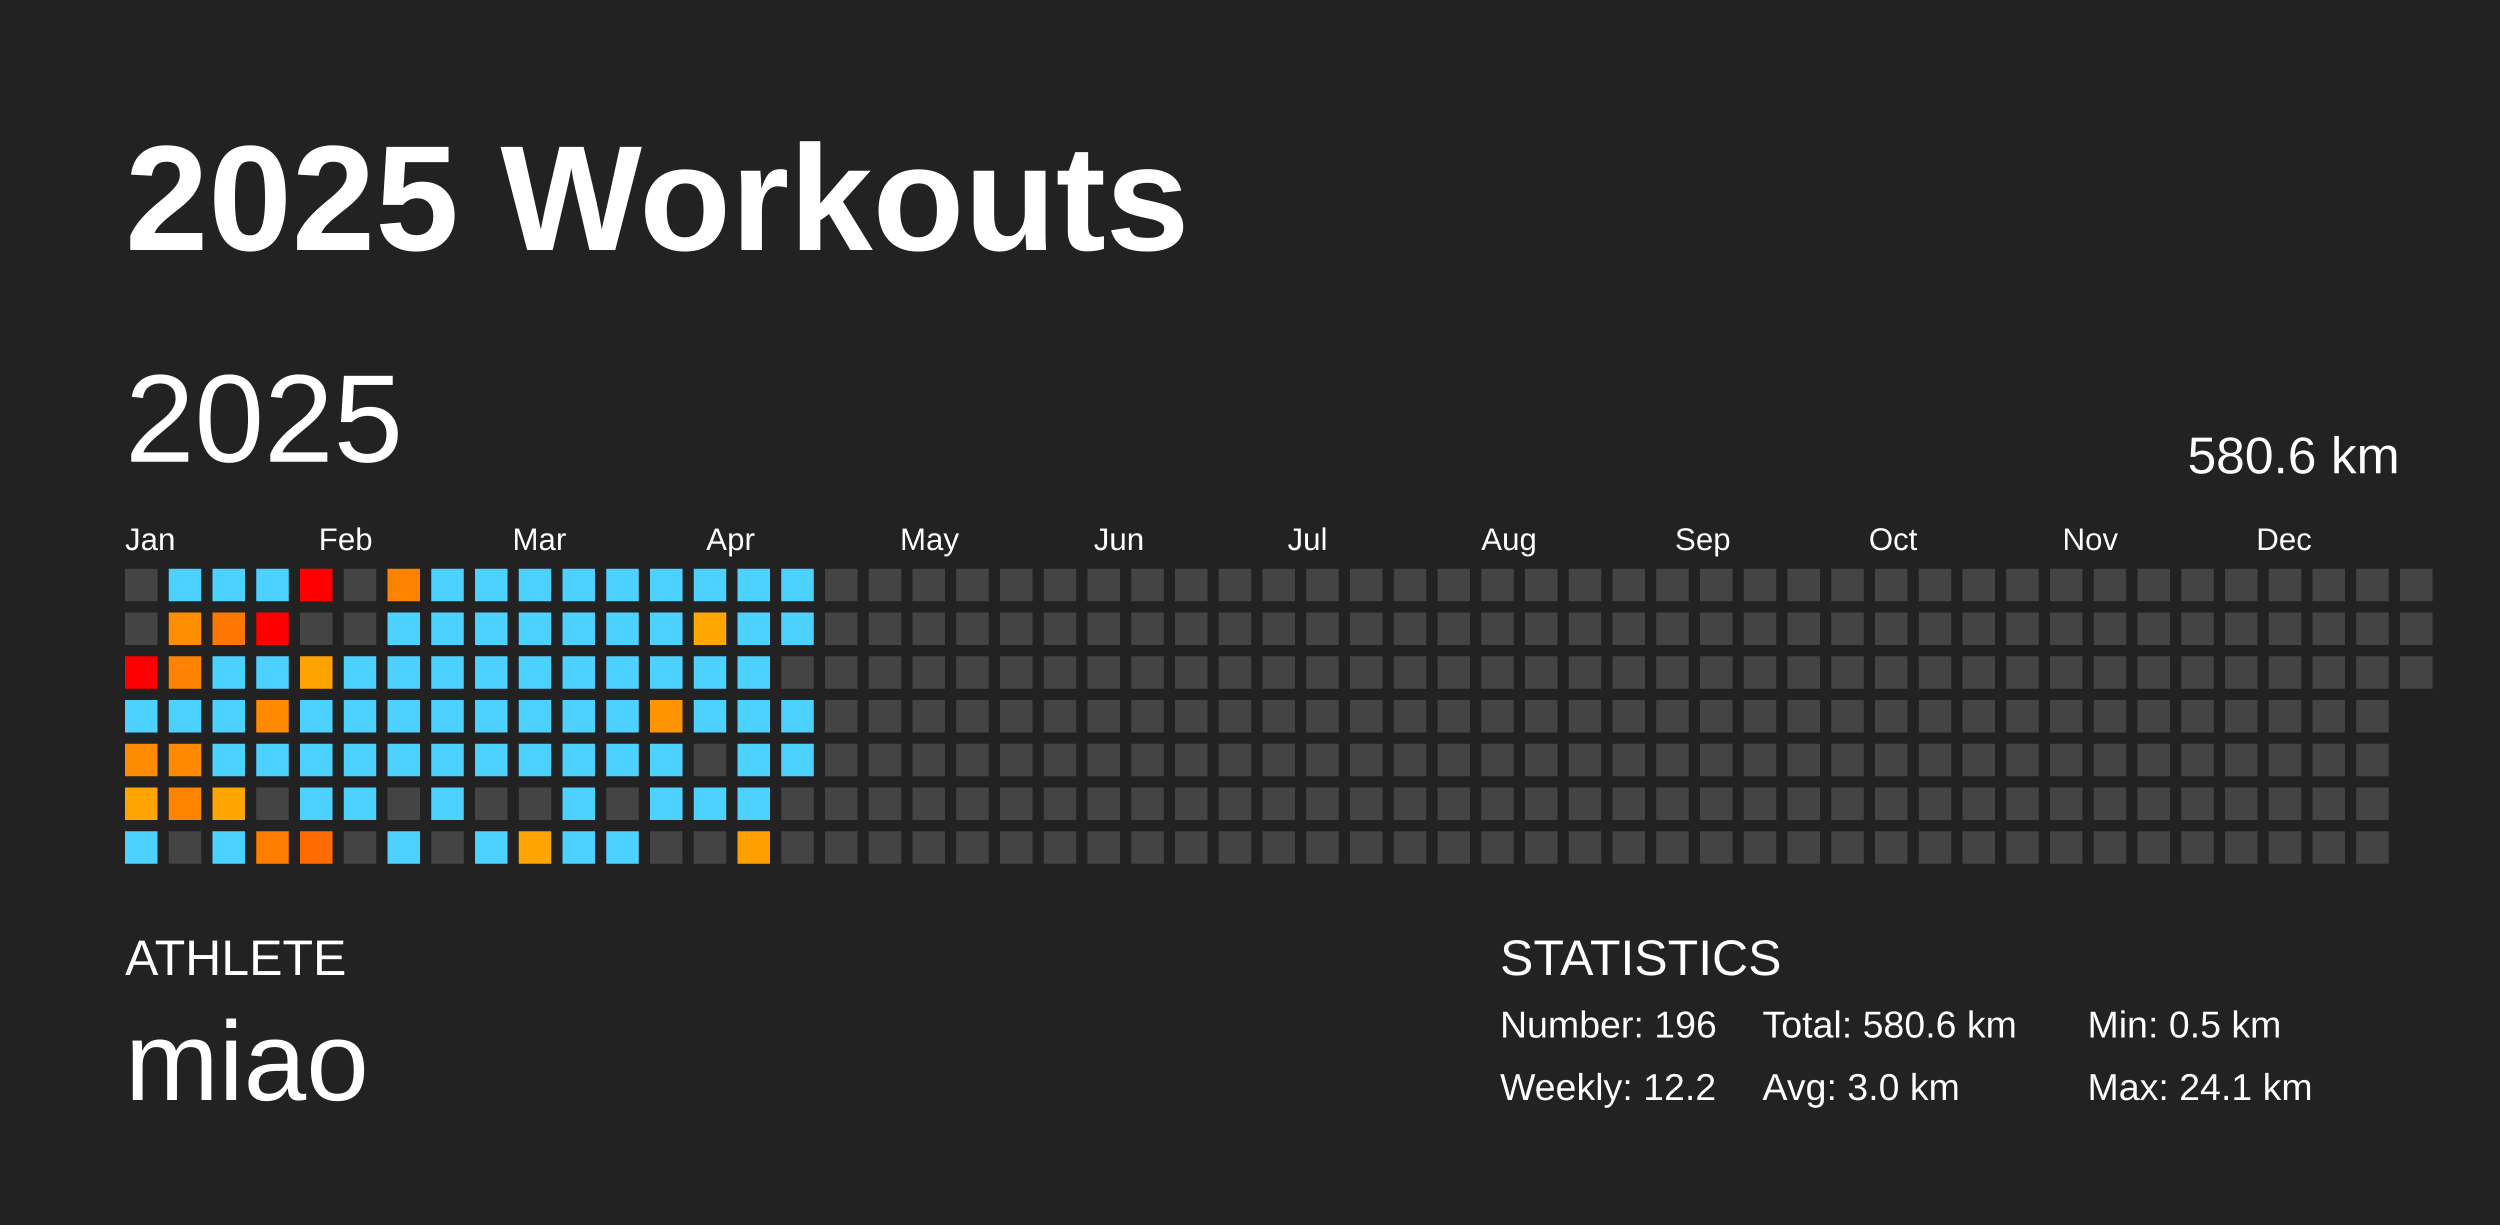
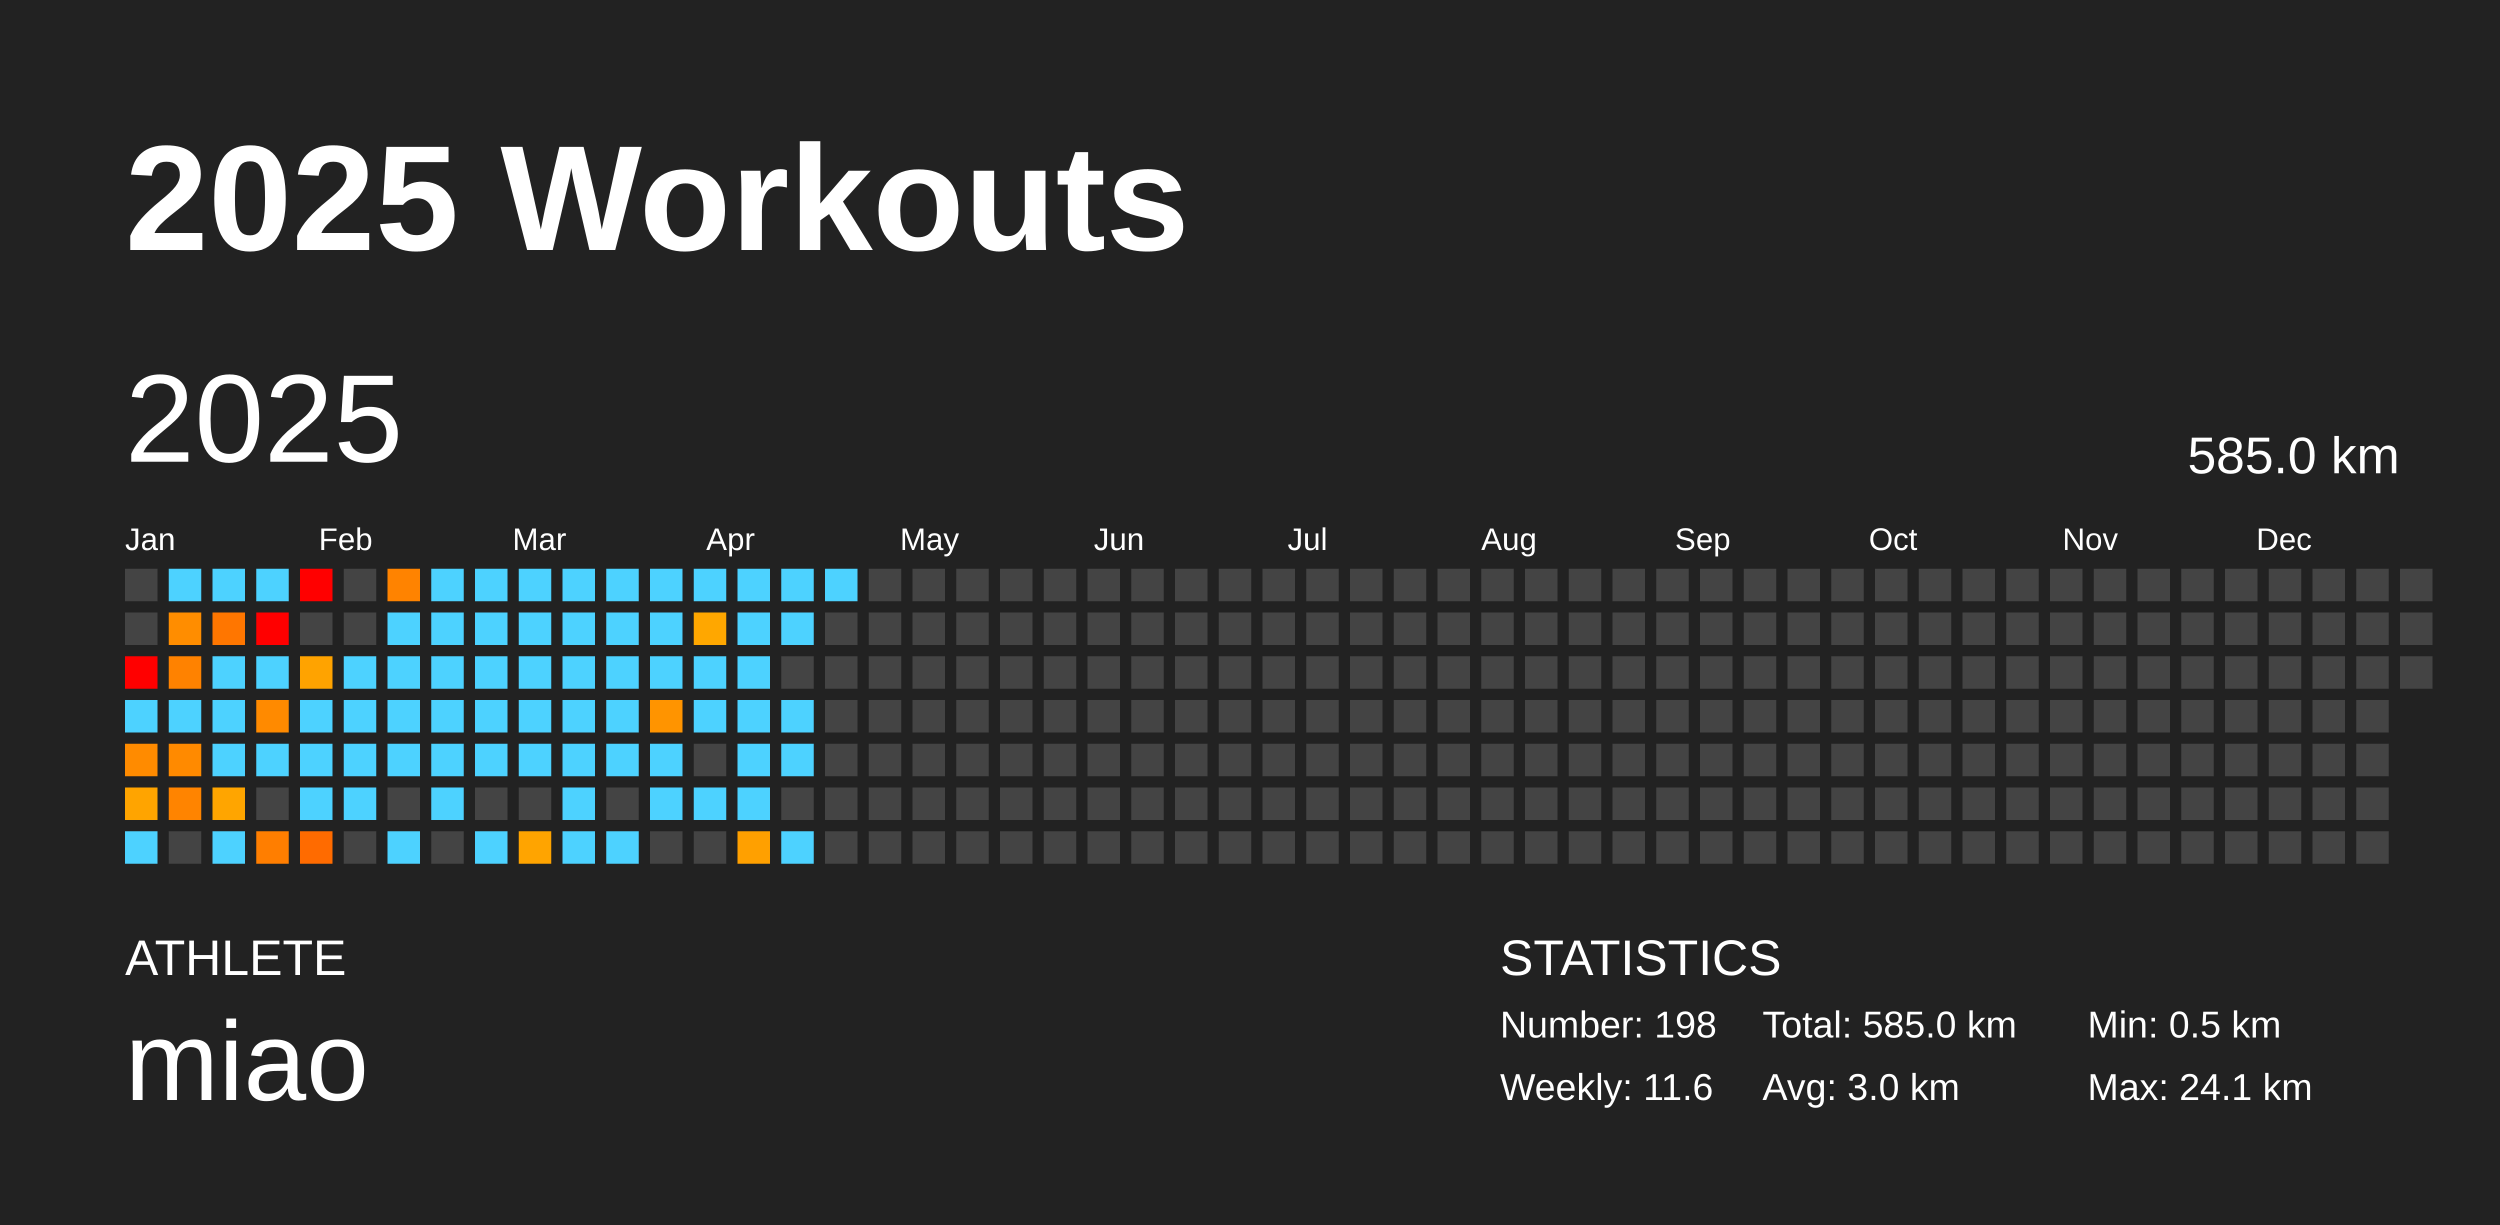
<svg xmlns="http://www.w3.org/2000/svg" baseProfile="full" height="98mm" version="1.1" viewBox="0,0,200,98" width="200mm">
  <defs />
  <rect fill="#222222" height="98" width="200" x="0" y="0" />
  <text fill="#FFFFFF" style="font-size:12px; font-family:Arial; font-weight:bold;" x="10" y="20">2025 Workouts</text>
  <text fill="#FFFFFF" style="font-size:4px; font-family:Arial" x="10" y="78">ATHLETE</text>
  <text fill="#FFFFFF" style="font-size:9px; font-family:Arial" x="10" y="88">miao</text>
  <text fill="#FFFFFF" style="font-size:4px; font-family:Arial" x="120" y="78">STATISTICS</text>
-   <text fill="#FFFFFF" style="font-size:3px; font-family:Arial" x="120" y="83">Number: 196</text>
-   <text fill="#FFFFFF" style="font-size:3px; font-family:Arial" x="120" y="88">Weekly: 12.2</text>
-   <text fill="#FFFFFF" style="font-size:3px; font-family:Arial" x="141" y="83">Total: 580.6 km</text>
+   <text fill="#FFFFFF" style="font-size:3px; font-family:Arial" x="120" y="83">Number: 198</text>
+   <text fill="#FFFFFF" style="font-size:3px; font-family:Arial" x="120" y="88">Weekly: 11.6</text>
+   <text fill="#FFFFFF" style="font-size:3px; font-family:Arial" x="141" y="83">Total: 585.0 km</text>
  <text fill="#FFFFFF" style="font-size:3px; font-family:Arial" x="141" y="88">Avg: 3.0 km</text>
  <text fill="#FFFFFF" style="font-size:3px; font-family:Arial" x="167" y="83">Min: 0.5 km</text>
  <text fill="#FFFFFF" style="font-size:3px; font-family:Arial" x="167" y="88">Max: 24.1 km</text>
  <text dominant-baseline="hanging" fill="#FFFFFF" style="font-size:10.0px; font-family:Arial;" x="10" y="30">2025</text>
-   <text dominant-baseline="hanging" fill="#FFFFFF" style="font-size:4.125px; font-family:Arial;" x="175" y="35">580.6 km</text>
+   <text dominant-baseline="hanging" fill="#FFFFFF" style="font-size:4.125px; font-family:Arial;" x="175" y="35">585.0 km</text>
  <text fill="#FFFFFF" style="font-size:2.5px; font-family:Arial" x="10.0" y="44">Jan</text>
  <text fill="#FFFFFF" style="font-size:2.5px; font-family:Arial" x="25.5" y="44">Feb</text>
  <text fill="#FFFFFF" style="font-size:2.5px; font-family:Arial" x="41.0" y="44">Mar</text>
  <text fill="#FFFFFF" style="font-size:2.5px; font-family:Arial" x="56.5" y="44">Apr</text>
  <text fill="#FFFFFF" style="font-size:2.5px; font-family:Arial" x="72.0" y="44">May</text>
  <text fill="#FFFFFF" style="font-size:2.5px; font-family:Arial" x="87.5" y="44">Jun</text>
  <text fill="#FFFFFF" style="font-size:2.5px; font-family:Arial" x="103.0" y="44">Jul</text>
  <text fill="#FFFFFF" style="font-size:2.5px; font-family:Arial" x="118.5" y="44">Aug</text>
  <text fill="#FFFFFF" style="font-size:2.5px; font-family:Arial" x="134.0" y="44">Sep</text>
  <text fill="#FFFFFF" style="font-size:2.5px; font-family:Arial" x="149.5" y="44">Oct</text>
  <text fill="#FFFFFF" style="font-size:2.5px; font-family:Arial" x="165.0" y="44">Nov</text>
  <text fill="#FFFFFF" style="font-size:2.5px; font-family:Arial" x="180.5" y="44">Dec</text>
  <rect fill="#444444" height="2.6" width="2.6" x="10.0" y="45.5" />
  <rect fill="#444444" height="2.6" width="2.6" x="10.0" y="49.0" />
  <rect fill="red" height="2.6" width="2.6" x="10.0" y="52.5" />
  <rect fill="#4dd2ff" height="2.6" width="2.6" x="10.0" y="56.0" />
  <rect fill="#ff8b00" height="2.6" width="2.6" x="10.0" y="59.5" />
  <rect fill="#ffa400" height="2.6" width="2.6" x="10.0" y="63.0" />
  <rect fill="#4dd2ff" height="2.6" width="2.6" x="10.0" y="66.5" />
  <rect fill="#4dd2ff" height="2.6" width="2.6" x="13.5" y="45.5" />
  <rect fill="#ff8d00" height="2.6" width="2.6" x="13.5" y="49.0" />
  <rect fill="#ff8200" height="2.6" width="2.6" x="13.5" y="52.5" />
  <rect fill="#4dd2ff" height="2.6" width="2.6" x="13.5" y="56.0" />
  <rect fill="#ff8a00" height="2.6" width="2.6" x="13.5" y="59.5" />
  <rect fill="#ff8400" height="2.6" width="2.6" x="13.5" y="63.0" />
  <rect fill="#444444" height="2.6" width="2.6" x="13.5" y="66.5" />
  <rect fill="#4dd2ff" height="2.6" width="2.6" x="17.0" y="45.5" />
  <rect fill="#ff7600" height="2.6" width="2.6" x="17.0" y="49.0" />
  <rect fill="#4dd2ff" height="2.6" width="2.6" x="17.0" y="52.5" />
  <rect fill="#4dd2ff" height="2.6" width="2.6" x="17.0" y="56.0" />
  <rect fill="#4dd2ff" height="2.6" width="2.6" x="17.0" y="59.5" />
  <rect fill="#ffa500" height="2.6" width="2.6" x="17.0" y="63.0" />
  <rect fill="#4dd2ff" height="2.6" width="2.6" x="17.0" y="66.5" />
  <rect fill="#4dd2ff" height="2.6" width="2.6" x="20.5" y="45.5" />
  <rect fill="red" height="2.6" width="2.6" x="20.5" y="49.0" />
  <rect fill="#4dd2ff" height="2.6" width="2.6" x="20.5" y="52.5" />
  <rect fill="#ff8a00" height="2.6" width="2.6" x="20.5" y="56.0" />
  <rect fill="#4dd2ff" height="2.6" width="2.6" x="20.5" y="59.5" />
  <rect fill="#444444" height="2.6" width="2.6" x="20.5" y="63.0" />
  <rect fill="#ff7e00" height="2.6" width="2.6" x="20.5" y="66.5" />
  <rect fill="red" height="2.6" width="2.6" x="24.0" y="45.5" />
  <rect fill="#444444" height="2.6" width="2.6" x="24.0" y="49.0" />
  <rect fill="#ffa300" height="2.6" width="2.6" x="24.0" y="52.5" />
  <rect fill="#4dd2ff" height="2.6" width="2.6" x="24.0" y="56.0" />
  <rect fill="#4dd2ff" height="2.6" width="2.6" x="24.0" y="59.5" />
  <rect fill="#4dd2ff" height="2.6" width="2.6" x="24.0" y="63.0" />
  <rect fill="#ff6b00" height="2.6" width="2.6" x="24.0" y="66.5" />
  <rect fill="#444444" height="2.6" width="2.6" x="27.5" y="45.5" />
  <rect fill="#444444" height="2.6" width="2.6" x="27.5" y="49.0" />
  <rect fill="#4dd2ff" height="2.6" width="2.6" x="27.5" y="52.5" />
  <rect fill="#4dd2ff" height="2.6" width="2.6" x="27.5" y="56.0" />
  <rect fill="#4dd2ff" height="2.6" width="2.6" x="27.5" y="59.5" />
  <rect fill="#4dd2ff" height="2.6" width="2.6" x="27.5" y="63.0" />
  <rect fill="#444444" height="2.6" width="2.6" x="27.5" y="66.5" />
  <rect fill="#ff8300" height="2.6" width="2.6" x="31.0" y="45.5" />
  <rect fill="#4dd2ff" height="2.6" width="2.6" x="31.0" y="49.0" />
  <rect fill="#4dd2ff" height="2.6" width="2.6" x="31.0" y="52.5" />
  <rect fill="#4dd2ff" height="2.6" width="2.6" x="31.0" y="56.0" />
  <rect fill="#4dd2ff" height="2.6" width="2.6" x="31.0" y="59.5" />
  <rect fill="#444444" height="2.6" width="2.6" x="31.0" y="63.0" />
  <rect fill="#4dd2ff" height="2.6" width="2.6" x="31.0" y="66.5" />
  <rect fill="#4dd2ff" height="2.6" width="2.6" x="34.5" y="45.5" />
  <rect fill="#4dd2ff" height="2.6" width="2.6" x="34.5" y="49.0" />
  <rect fill="#4dd2ff" height="2.6" width="2.6" x="34.5" y="52.5" />
  <rect fill="#4dd2ff" height="2.6" width="2.6" x="34.5" y="56.0" />
  <rect fill="#4dd2ff" height="2.6" width="2.6" x="34.5" y="59.5" />
  <rect fill="#4dd2ff" height="2.6" width="2.6" x="34.5" y="63.0" />
  <rect fill="#444444" height="2.6" width="2.6" x="34.5" y="66.5" />
  <rect fill="#4dd2ff" height="2.6" width="2.6" x="38.0" y="45.5" />
  <rect fill="#4dd2ff" height="2.6" width="2.6" x="38.0" y="49.0" />
  <rect fill="#4dd2ff" height="2.6" width="2.6" x="38.0" y="52.5" />
  <rect fill="#4dd2ff" height="2.6" width="2.6" x="38.0" y="56.0" />
  <rect fill="#4dd2ff" height="2.6" width="2.6" x="38.0" y="59.5" />
  <rect fill="#444444" height="2.6" width="2.6" x="38.0" y="63.0" />
  <rect fill="#4dd2ff" height="2.6" width="2.6" x="38.0" y="66.5" />
  <rect fill="#4dd2ff" height="2.6" width="2.6" x="41.5" y="45.5" />
  <rect fill="#4dd2ff" height="2.6" width="2.6" x="41.5" y="49.0" />
  <rect fill="#4dd2ff" height="2.6" width="2.6" x="41.5" y="52.5" />
  <rect fill="#4dd2ff" height="2.6" width="2.6" x="41.5" y="56.0" />
  <rect fill="#4dd2ff" height="2.6" width="2.6" x="41.5" y="59.5" />
  <rect fill="#444444" height="2.6" width="2.6" x="41.5" y="63.0" />
  <rect fill="#ffa400" height="2.6" width="2.6" x="41.5" y="66.5" />
  <rect fill="#4dd2ff" height="2.6" width="2.6" x="45.0" y="45.5" />
  <rect fill="#4dd2ff" height="2.6" width="2.6" x="45.0" y="49.0" />
  <rect fill="#4dd2ff" height="2.6" width="2.6" x="45.0" y="52.5" />
  <rect fill="#4dd2ff" height="2.6" width="2.6" x="45.0" y="56.0" />
  <rect fill="#4dd2ff" height="2.6" width="2.6" x="45.0" y="59.5" />
  <rect fill="#4dd2ff" height="2.6" width="2.6" x="45.0" y="63.0" />
  <rect fill="#4dd2ff" height="2.6" width="2.6" x="45.0" y="66.5" />
  <rect fill="#4dd2ff" height="2.6" width="2.6" x="48.5" y="45.5" />
  <rect fill="#4dd2ff" height="2.6" width="2.6" x="48.5" y="49.0" />
  <rect fill="#4dd2ff" height="2.6" width="2.6" x="48.5" y="52.5" />
  <rect fill="#4dd2ff" height="2.6" width="2.6" x="48.5" y="56.0" />
  <rect fill="#4dd2ff" height="2.6" width="2.6" x="48.5" y="59.5" />
  <rect fill="#444444" height="2.6" width="2.6" x="48.5" y="63.0" />
  <rect fill="#4dd2ff" height="2.6" width="2.6" x="48.5" y="66.5" />
  <rect fill="#4dd2ff" height="2.6" width="2.6" x="52.0" y="45.5" />
  <rect fill="#4dd2ff" height="2.6" width="2.6" x="52.0" y="49.0" />
  <rect fill="#4dd2ff" height="2.6" width="2.6" x="52.0" y="52.5" />
  <rect fill="#ff9400" height="2.6" width="2.6" x="52.0" y="56.0" />
  <rect fill="#4dd2ff" height="2.6" width="2.6" x="52.0" y="59.5" />
  <rect fill="#4dd2ff" height="2.6" width="2.6" x="52.0" y="63.0" />
  <rect fill="#444444" height="2.6" width="2.6" x="52.0" y="66.5" />
  <rect fill="#4dd2ff" height="2.6" width="2.6" x="55.5" y="45.5" />
  <rect fill="#ffa700" height="2.6" width="2.6" x="55.5" y="49.0" />
  <rect fill="#4dd2ff" height="2.6" width="2.6" x="55.5" y="52.5" />
  <rect fill="#4dd2ff" height="2.6" width="2.6" x="55.5" y="56.0" />
  <rect fill="#444444" height="2.6" width="2.6" x="55.5" y="59.5" />
  <rect fill="#4dd2ff" height="2.6" width="2.6" x="55.5" y="63.0" />
  <rect fill="#444444" height="2.6" width="2.6" x="55.5" y="66.5" />
  <rect fill="#4dd2ff" height="2.6" width="2.6" x="59.0" y="45.5" />
  <rect fill="#4dd2ff" height="2.6" width="2.6" x="59.0" y="49.0" />
  <rect fill="#4dd2ff" height="2.6" width="2.6" x="59.0" y="52.5" />
  <rect fill="#4dd2ff" height="2.6" width="2.6" x="59.0" y="56.0" />
  <rect fill="#4dd2ff" height="2.6" width="2.6" x="59.0" y="59.5" />
  <rect fill="#4dd2ff" height="2.6" width="2.6" x="59.0" y="63.0" />
  <rect fill="#ffa000" height="2.6" width="2.6" x="59.0" y="66.5" />
  <rect fill="#4dd2ff" height="2.6" width="2.6" x="62.5" y="45.5" />
  <rect fill="#4dd2ff" height="2.6" width="2.6" x="62.5" y="49.0" />
  <rect fill="#444444" height="2.6" width="2.6" x="62.5" y="52.5" />
  <rect fill="#4dd2ff" height="2.6" width="2.6" x="62.5" y="56.0" />
  <rect fill="#4dd2ff" height="2.6" width="2.6" x="62.5" y="59.5" />
  <rect fill="#444444" height="2.6" width="2.6" x="62.5" y="63.0" />
-   <rect fill="#444444" height="2.6" width="2.6" x="62.5" y="66.5" />
-   <rect fill="#444444" height="2.6" width="2.6" x="66.0" y="45.5" />
+   <rect fill="#4dd2ff" height="2.6" width="2.6" x="62.5" y="66.5" />
+   <rect fill="#4dd2ff" height="2.6" width="2.6" x="66.0" y="45.5" />
  <rect fill="#444444" height="2.6" width="2.6" x="66.0" y="49.0" />
  <rect fill="#444444" height="2.6" width="2.6" x="66.0" y="52.5" />
  <rect fill="#444444" height="2.6" width="2.6" x="66.0" y="56.0" />
  <rect fill="#444444" height="2.6" width="2.6" x="66.0" y="59.5" />
  <rect fill="#444444" height="2.6" width="2.6" x="66.0" y="63.0" />
  <rect fill="#444444" height="2.6" width="2.6" x="66.0" y="66.5" />
  <rect fill="#444444" height="2.6" width="2.6" x="69.5" y="45.5" />
  <rect fill="#444444" height="2.6" width="2.6" x="69.5" y="49.0" />
  <rect fill="#444444" height="2.6" width="2.6" x="69.5" y="52.5" />
  <rect fill="#444444" height="2.6" width="2.6" x="69.5" y="56.0" />
  <rect fill="#444444" height="2.6" width="2.6" x="69.5" y="59.5" />
  <rect fill="#444444" height="2.6" width="2.6" x="69.5" y="63.0" />
  <rect fill="#444444" height="2.6" width="2.6" x="69.5" y="66.5" />
  <rect fill="#444444" height="2.6" width="2.6" x="73.0" y="45.5" />
  <rect fill="#444444" height="2.6" width="2.6" x="73.0" y="49.0" />
  <rect fill="#444444" height="2.6" width="2.6" x="73.0" y="52.5" />
  <rect fill="#444444" height="2.6" width="2.6" x="73.0" y="56.0" />
  <rect fill="#444444" height="2.6" width="2.6" x="73.0" y="59.5" />
  <rect fill="#444444" height="2.6" width="2.6" x="73.0" y="63.0" />
  <rect fill="#444444" height="2.6" width="2.6" x="73.0" y="66.5" />
  <rect fill="#444444" height="2.6" width="2.6" x="76.5" y="45.5" />
  <rect fill="#444444" height="2.6" width="2.6" x="76.5" y="49.0" />
  <rect fill="#444444" height="2.6" width="2.6" x="76.5" y="52.5" />
  <rect fill="#444444" height="2.6" width="2.6" x="76.5" y="56.0" />
  <rect fill="#444444" height="2.6" width="2.6" x="76.5" y="59.5" />
  <rect fill="#444444" height="2.6" width="2.6" x="76.5" y="63.0" />
  <rect fill="#444444" height="2.6" width="2.6" x="76.5" y="66.5" />
  <rect fill="#444444" height="2.6" width="2.6" x="80.0" y="45.5" />
  <rect fill="#444444" height="2.6" width="2.6" x="80.0" y="49.0" />
  <rect fill="#444444" height="2.6" width="2.6" x="80.0" y="52.5" />
  <rect fill="#444444" height="2.6" width="2.6" x="80.0" y="56.0" />
  <rect fill="#444444" height="2.6" width="2.6" x="80.0" y="59.5" />
  <rect fill="#444444" height="2.6" width="2.6" x="80.0" y="63.0" />
  <rect fill="#444444" height="2.6" width="2.6" x="80.0" y="66.5" />
  <rect fill="#444444" height="2.6" width="2.6" x="83.5" y="45.5" />
  <rect fill="#444444" height="2.6" width="2.6" x="83.5" y="49.0" />
  <rect fill="#444444" height="2.6" width="2.6" x="83.5" y="52.5" />
  <rect fill="#444444" height="2.6" width="2.6" x="83.5" y="56.0" />
  <rect fill="#444444" height="2.6" width="2.6" x="83.5" y="59.5" />
  <rect fill="#444444" height="2.6" width="2.6" x="83.5" y="63.0" />
  <rect fill="#444444" height="2.6" width="2.6" x="83.5" y="66.5" />
  <rect fill="#444444" height="2.6" width="2.6" x="87.0" y="45.5" />
  <rect fill="#444444" height="2.6" width="2.6" x="87.0" y="49.0" />
  <rect fill="#444444" height="2.6" width="2.6" x="87.0" y="52.5" />
  <rect fill="#444444" height="2.6" width="2.6" x="87.0" y="56.0" />
  <rect fill="#444444" height="2.6" width="2.6" x="87.0" y="59.5" />
  <rect fill="#444444" height="2.6" width="2.6" x="87.0" y="63.0" />
  <rect fill="#444444" height="2.6" width="2.6" x="87.0" y="66.5" />
  <rect fill="#444444" height="2.6" width="2.6" x="90.5" y="45.5" />
  <rect fill="#444444" height="2.6" width="2.6" x="90.5" y="49.0" />
  <rect fill="#444444" height="2.6" width="2.6" x="90.5" y="52.5" />
  <rect fill="#444444" height="2.6" width="2.6" x="90.5" y="56.0" />
  <rect fill="#444444" height="2.6" width="2.6" x="90.5" y="59.5" />
  <rect fill="#444444" height="2.6" width="2.6" x="90.5" y="63.0" />
  <rect fill="#444444" height="2.6" width="2.6" x="90.5" y="66.5" />
  <rect fill="#444444" height="2.6" width="2.6" x="94.0" y="45.5" />
  <rect fill="#444444" height="2.6" width="2.6" x="94.0" y="49.0" />
  <rect fill="#444444" height="2.6" width="2.6" x="94.0" y="52.5" />
  <rect fill="#444444" height="2.6" width="2.6" x="94.0" y="56.0" />
  <rect fill="#444444" height="2.6" width="2.6" x="94.0" y="59.5" />
  <rect fill="#444444" height="2.6" width="2.6" x="94.0" y="63.0" />
  <rect fill="#444444" height="2.6" width="2.6" x="94.0" y="66.5" />
  <rect fill="#444444" height="2.6" width="2.6" x="97.5" y="45.5" />
  <rect fill="#444444" height="2.6" width="2.6" x="97.5" y="49.0" />
  <rect fill="#444444" height="2.6" width="2.6" x="97.5" y="52.5" />
  <rect fill="#444444" height="2.6" width="2.6" x="97.5" y="56.0" />
  <rect fill="#444444" height="2.6" width="2.6" x="97.5" y="59.5" />
  <rect fill="#444444" height="2.6" width="2.6" x="97.5" y="63.0" />
  <rect fill="#444444" height="2.6" width="2.6" x="97.5" y="66.5" />
  <rect fill="#444444" height="2.6" width="2.6" x="101.0" y="45.5" />
  <rect fill="#444444" height="2.6" width="2.6" x="101.0" y="49.0" />
  <rect fill="#444444" height="2.6" width="2.6" x="101.0" y="52.5" />
  <rect fill="#444444" height="2.6" width="2.6" x="101.0" y="56.0" />
  <rect fill="#444444" height="2.6" width="2.6" x="101.0" y="59.5" />
  <rect fill="#444444" height="2.6" width="2.6" x="101.0" y="63.0" />
  <rect fill="#444444" height="2.6" width="2.6" x="101.0" y="66.5" />
  <rect fill="#444444" height="2.6" width="2.6" x="104.5" y="45.5" />
  <rect fill="#444444" height="2.6" width="2.6" x="104.5" y="49.0" />
  <rect fill="#444444" height="2.6" width="2.6" x="104.5" y="52.5" />
  <rect fill="#444444" height="2.6" width="2.6" x="104.5" y="56.0" />
  <rect fill="#444444" height="2.6" width="2.6" x="104.5" y="59.5" />
  <rect fill="#444444" height="2.6" width="2.6" x="104.5" y="63.0" />
  <rect fill="#444444" height="2.6" width="2.6" x="104.5" y="66.5" />
  <rect fill="#444444" height="2.6" width="2.6" x="108.0" y="45.5" />
  <rect fill="#444444" height="2.6" width="2.6" x="108.0" y="49.0" />
  <rect fill="#444444" height="2.6" width="2.6" x="108.0" y="52.5" />
  <rect fill="#444444" height="2.6" width="2.6" x="108.0" y="56.0" />
  <rect fill="#444444" height="2.6" width="2.6" x="108.0" y="59.5" />
  <rect fill="#444444" height="2.6" width="2.6" x="108.0" y="63.0" />
  <rect fill="#444444" height="2.6" width="2.6" x="108.0" y="66.5" />
  <rect fill="#444444" height="2.6" width="2.6" x="111.5" y="45.5" />
  <rect fill="#444444" height="2.6" width="2.6" x="111.5" y="49.0" />
  <rect fill="#444444" height="2.6" width="2.6" x="111.5" y="52.5" />
  <rect fill="#444444" height="2.6" width="2.6" x="111.5" y="56.0" />
  <rect fill="#444444" height="2.6" width="2.6" x="111.5" y="59.5" />
  <rect fill="#444444" height="2.6" width="2.6" x="111.5" y="63.0" />
  <rect fill="#444444" height="2.6" width="2.6" x="111.5" y="66.5" />
  <rect fill="#444444" height="2.6" width="2.6" x="115.0" y="45.5" />
  <rect fill="#444444" height="2.6" width="2.6" x="115.0" y="49.0" />
  <rect fill="#444444" height="2.6" width="2.6" x="115.0" y="52.5" />
  <rect fill="#444444" height="2.6" width="2.6" x="115.0" y="56.0" />
  <rect fill="#444444" height="2.6" width="2.6" x="115.0" y="59.5" />
  <rect fill="#444444" height="2.6" width="2.6" x="115.0" y="63.0" />
  <rect fill="#444444" height="2.6" width="2.6" x="115.0" y="66.5" />
  <rect fill="#444444" height="2.6" width="2.6" x="118.5" y="45.5" />
  <rect fill="#444444" height="2.6" width="2.6" x="118.5" y="49.0" />
  <rect fill="#444444" height="2.6" width="2.6" x="118.5" y="52.5" />
  <rect fill="#444444" height="2.6" width="2.6" x="118.5" y="56.0" />
  <rect fill="#444444" height="2.6" width="2.6" x="118.5" y="59.5" />
  <rect fill="#444444" height="2.6" width="2.6" x="118.5" y="63.0" />
  <rect fill="#444444" height="2.6" width="2.6" x="118.5" y="66.5" />
  <rect fill="#444444" height="2.6" width="2.6" x="122.0" y="45.5" />
  <rect fill="#444444" height="2.6" width="2.6" x="122.0" y="49.0" />
  <rect fill="#444444" height="2.6" width="2.6" x="122.0" y="52.5" />
  <rect fill="#444444" height="2.6" width="2.6" x="122.0" y="56.0" />
  <rect fill="#444444" height="2.6" width="2.6" x="122.0" y="59.5" />
  <rect fill="#444444" height="2.6" width="2.6" x="122.0" y="63.0" />
  <rect fill="#444444" height="2.6" width="2.6" x="122.0" y="66.5" />
  <rect fill="#444444" height="2.6" width="2.6" x="125.5" y="45.5" />
  <rect fill="#444444" height="2.6" width="2.6" x="125.5" y="49.0" />
  <rect fill="#444444" height="2.6" width="2.6" x="125.5" y="52.5" />
  <rect fill="#444444" height="2.6" width="2.6" x="125.5" y="56.0" />
  <rect fill="#444444" height="2.6" width="2.6" x="125.5" y="59.5" />
  <rect fill="#444444" height="2.6" width="2.6" x="125.5" y="63.0" />
  <rect fill="#444444" height="2.6" width="2.6" x="125.5" y="66.5" />
  <rect fill="#444444" height="2.6" width="2.6" x="129.0" y="45.5" />
  <rect fill="#444444" height="2.6" width="2.6" x="129.0" y="49.0" />
  <rect fill="#444444" height="2.6" width="2.6" x="129.0" y="52.5" />
  <rect fill="#444444" height="2.6" width="2.6" x="129.0" y="56.0" />
  <rect fill="#444444" height="2.6" width="2.6" x="129.0" y="59.5" />
  <rect fill="#444444" height="2.6" width="2.6" x="129.0" y="63.0" />
  <rect fill="#444444" height="2.6" width="2.6" x="129.0" y="66.5" />
  <rect fill="#444444" height="2.6" width="2.6" x="132.5" y="45.5" />
  <rect fill="#444444" height="2.6" width="2.6" x="132.5" y="49.0" />
  <rect fill="#444444" height="2.6" width="2.6" x="132.5" y="52.5" />
  <rect fill="#444444" height="2.6" width="2.6" x="132.5" y="56.0" />
  <rect fill="#444444" height="2.6" width="2.6" x="132.5" y="59.5" />
  <rect fill="#444444" height="2.6" width="2.6" x="132.5" y="63.0" />
  <rect fill="#444444" height="2.6" width="2.6" x="132.5" y="66.5" />
  <rect fill="#444444" height="2.6" width="2.6" x="136.0" y="45.5" />
  <rect fill="#444444" height="2.6" width="2.6" x="136.0" y="49.0" />
  <rect fill="#444444" height="2.6" width="2.6" x="136.0" y="52.5" />
  <rect fill="#444444" height="2.6" width="2.6" x="136.0" y="56.0" />
  <rect fill="#444444" height="2.6" width="2.6" x="136.0" y="59.5" />
  <rect fill="#444444" height="2.6" width="2.6" x="136.0" y="63.0" />
  <rect fill="#444444" height="2.6" width="2.6" x="136.0" y="66.5" />
  <rect fill="#444444" height="2.6" width="2.6" x="139.5" y="45.5" />
  <rect fill="#444444" height="2.6" width="2.6" x="139.5" y="49.0" />
  <rect fill="#444444" height="2.6" width="2.6" x="139.5" y="52.5" />
  <rect fill="#444444" height="2.6" width="2.6" x="139.5" y="56.0" />
  <rect fill="#444444" height="2.6" width="2.6" x="139.5" y="59.5" />
  <rect fill="#444444" height="2.6" width="2.6" x="139.5" y="63.0" />
  <rect fill="#444444" height="2.6" width="2.6" x="139.5" y="66.5" />
  <rect fill="#444444" height="2.6" width="2.6" x="143.0" y="45.5" />
  <rect fill="#444444" height="2.6" width="2.6" x="143.0" y="49.0" />
  <rect fill="#444444" height="2.6" width="2.6" x="143.0" y="52.5" />
  <rect fill="#444444" height="2.6" width="2.6" x="143.0" y="56.0" />
  <rect fill="#444444" height="2.6" width="2.6" x="143.0" y="59.5" />
  <rect fill="#444444" height="2.6" width="2.6" x="143.0" y="63.0" />
  <rect fill="#444444" height="2.6" width="2.6" x="143.0" y="66.5" />
  <rect fill="#444444" height="2.6" width="2.6" x="146.5" y="45.5" />
  <rect fill="#444444" height="2.6" width="2.6" x="146.5" y="49.0" />
  <rect fill="#444444" height="2.6" width="2.6" x="146.5" y="52.5" />
  <rect fill="#444444" height="2.6" width="2.6" x="146.5" y="56.0" />
  <rect fill="#444444" height="2.6" width="2.6" x="146.5" y="59.5" />
  <rect fill="#444444" height="2.6" width="2.6" x="146.5" y="63.0" />
  <rect fill="#444444" height="2.6" width="2.6" x="146.5" y="66.5" />
  <rect fill="#444444" height="2.6" width="2.6" x="150.0" y="45.5" />
  <rect fill="#444444" height="2.6" width="2.6" x="150.0" y="49.0" />
  <rect fill="#444444" height="2.6" width="2.6" x="150.0" y="52.5" />
  <rect fill="#444444" height="2.6" width="2.6" x="150.0" y="56.0" />
  <rect fill="#444444" height="2.6" width="2.6" x="150.0" y="59.5" />
  <rect fill="#444444" height="2.6" width="2.6" x="150.0" y="63.0" />
  <rect fill="#444444" height="2.6" width="2.6" x="150.0" y="66.5" />
  <rect fill="#444444" height="2.6" width="2.6" x="153.5" y="45.5" />
  <rect fill="#444444" height="2.6" width="2.6" x="153.5" y="49.0" />
  <rect fill="#444444" height="2.6" width="2.6" x="153.5" y="52.5" />
  <rect fill="#444444" height="2.6" width="2.6" x="153.5" y="56.0" />
  <rect fill="#444444" height="2.6" width="2.6" x="153.5" y="59.5" />
  <rect fill="#444444" height="2.6" width="2.6" x="153.5" y="63.0" />
  <rect fill="#444444" height="2.6" width="2.6" x="153.5" y="66.5" />
  <rect fill="#444444" height="2.6" width="2.6" x="157.0" y="45.5" />
  <rect fill="#444444" height="2.6" width="2.6" x="157.0" y="49.0" />
  <rect fill="#444444" height="2.6" width="2.6" x="157.0" y="52.5" />
  <rect fill="#444444" height="2.6" width="2.6" x="157.0" y="56.0" />
  <rect fill="#444444" height="2.6" width="2.6" x="157.0" y="59.5" />
  <rect fill="#444444" height="2.6" width="2.6" x="157.0" y="63.0" />
  <rect fill="#444444" height="2.6" width="2.6" x="157.0" y="66.5" />
  <rect fill="#444444" height="2.6" width="2.6" x="160.5" y="45.5" />
  <rect fill="#444444" height="2.6" width="2.6" x="160.5" y="49.0" />
  <rect fill="#444444" height="2.6" width="2.6" x="160.5" y="52.5" />
  <rect fill="#444444" height="2.6" width="2.6" x="160.5" y="56.0" />
  <rect fill="#444444" height="2.6" width="2.6" x="160.5" y="59.5" />
  <rect fill="#444444" height="2.6" width="2.6" x="160.5" y="63.0" />
  <rect fill="#444444" height="2.6" width="2.6" x="160.5" y="66.5" />
  <rect fill="#444444" height="2.6" width="2.6" x="164.0" y="45.5" />
  <rect fill="#444444" height="2.6" width="2.6" x="164.0" y="49.0" />
  <rect fill="#444444" height="2.6" width="2.6" x="164.0" y="52.5" />
  <rect fill="#444444" height="2.6" width="2.6" x="164.0" y="56.0" />
  <rect fill="#444444" height="2.6" width="2.6" x="164.0" y="59.5" />
  <rect fill="#444444" height="2.6" width="2.6" x="164.0" y="63.0" />
  <rect fill="#444444" height="2.6" width="2.6" x="164.0" y="66.5" />
  <rect fill="#444444" height="2.6" width="2.6" x="167.5" y="45.5" />
  <rect fill="#444444" height="2.6" width="2.6" x="167.5" y="49.0" />
  <rect fill="#444444" height="2.6" width="2.6" x="167.5" y="52.5" />
  <rect fill="#444444" height="2.6" width="2.6" x="167.5" y="56.0" />
  <rect fill="#444444" height="2.6" width="2.6" x="167.5" y="59.5" />
  <rect fill="#444444" height="2.6" width="2.6" x="167.5" y="63.0" />
  <rect fill="#444444" height="2.6" width="2.6" x="167.5" y="66.5" />
  <rect fill="#444444" height="2.6" width="2.6" x="171.0" y="45.5" />
  <rect fill="#444444" height="2.6" width="2.6" x="171.0" y="49.0" />
  <rect fill="#444444" height="2.6" width="2.6" x="171.0" y="52.5" />
  <rect fill="#444444" height="2.6" width="2.6" x="171.0" y="56.0" />
  <rect fill="#444444" height="2.6" width="2.6" x="171.0" y="59.5" />
  <rect fill="#444444" height="2.6" width="2.6" x="171.0" y="63.0" />
  <rect fill="#444444" height="2.6" width="2.6" x="171.0" y="66.5" />
  <rect fill="#444444" height="2.6" width="2.6" x="174.5" y="45.5" />
  <rect fill="#444444" height="2.6" width="2.6" x="174.5" y="49.0" />
  <rect fill="#444444" height="2.6" width="2.6" x="174.5" y="52.5" />
  <rect fill="#444444" height="2.6" width="2.6" x="174.5" y="56.0" />
  <rect fill="#444444" height="2.6" width="2.6" x="174.5" y="59.5" />
  <rect fill="#444444" height="2.6" width="2.6" x="174.5" y="63.0" />
  <rect fill="#444444" height="2.6" width="2.6" x="174.5" y="66.5" />
  <rect fill="#444444" height="2.6" width="2.6" x="178.0" y="45.5" />
  <rect fill="#444444" height="2.6" width="2.6" x="178.0" y="49.0" />
  <rect fill="#444444" height="2.6" width="2.6" x="178.0" y="52.5" />
  <rect fill="#444444" height="2.6" width="2.6" x="178.0" y="56.0" />
  <rect fill="#444444" height="2.6" width="2.6" x="178.0" y="59.5" />
  <rect fill="#444444" height="2.6" width="2.6" x="178.0" y="63.0" />
  <rect fill="#444444" height="2.6" width="2.6" x="178.0" y="66.5" />
  <rect fill="#444444" height="2.6" width="2.6" x="181.5" y="45.5" />
  <rect fill="#444444" height="2.6" width="2.6" x="181.5" y="49.0" />
  <rect fill="#444444" height="2.6" width="2.6" x="181.5" y="52.5" />
  <rect fill="#444444" height="2.6" width="2.6" x="181.5" y="56.0" />
  <rect fill="#444444" height="2.6" width="2.6" x="181.5" y="59.5" />
  <rect fill="#444444" height="2.6" width="2.6" x="181.5" y="63.0" />
  <rect fill="#444444" height="2.6" width="2.6" x="181.5" y="66.5" />
  <rect fill="#444444" height="2.6" width="2.6" x="185.0" y="45.5" />
  <rect fill="#444444" height="2.6" width="2.6" x="185.0" y="49.0" />
  <rect fill="#444444" height="2.6" width="2.6" x="185.0" y="52.5" />
  <rect fill="#444444" height="2.6" width="2.6" x="185.0" y="56.0" />
  <rect fill="#444444" height="2.6" width="2.6" x="185.0" y="59.5" />
  <rect fill="#444444" height="2.6" width="2.6" x="185.0" y="63.0" />
  <rect fill="#444444" height="2.6" width="2.6" x="185.0" y="66.5" />
  <rect fill="#444444" height="2.6" width="2.6" x="188.5" y="45.5" />
  <rect fill="#444444" height="2.6" width="2.6" x="188.5" y="49.0" />
  <rect fill="#444444" height="2.6" width="2.6" x="188.5" y="52.5" />
  <rect fill="#444444" height="2.6" width="2.6" x="188.5" y="56.0" />
  <rect fill="#444444" height="2.6" width="2.6" x="188.5" y="59.5" />
  <rect fill="#444444" height="2.6" width="2.6" x="188.5" y="63.0" />
  <rect fill="#444444" height="2.6" width="2.6" x="188.5" y="66.5" />
  <rect fill="#444444" height="2.6" width="2.6" x="192.0" y="45.5" />
  <rect fill="#444444" height="2.6" width="2.6" x="192.0" y="49.0" />
  <rect fill="#444444" height="2.6" width="2.6" x="192.0" y="52.5" />
</svg>
